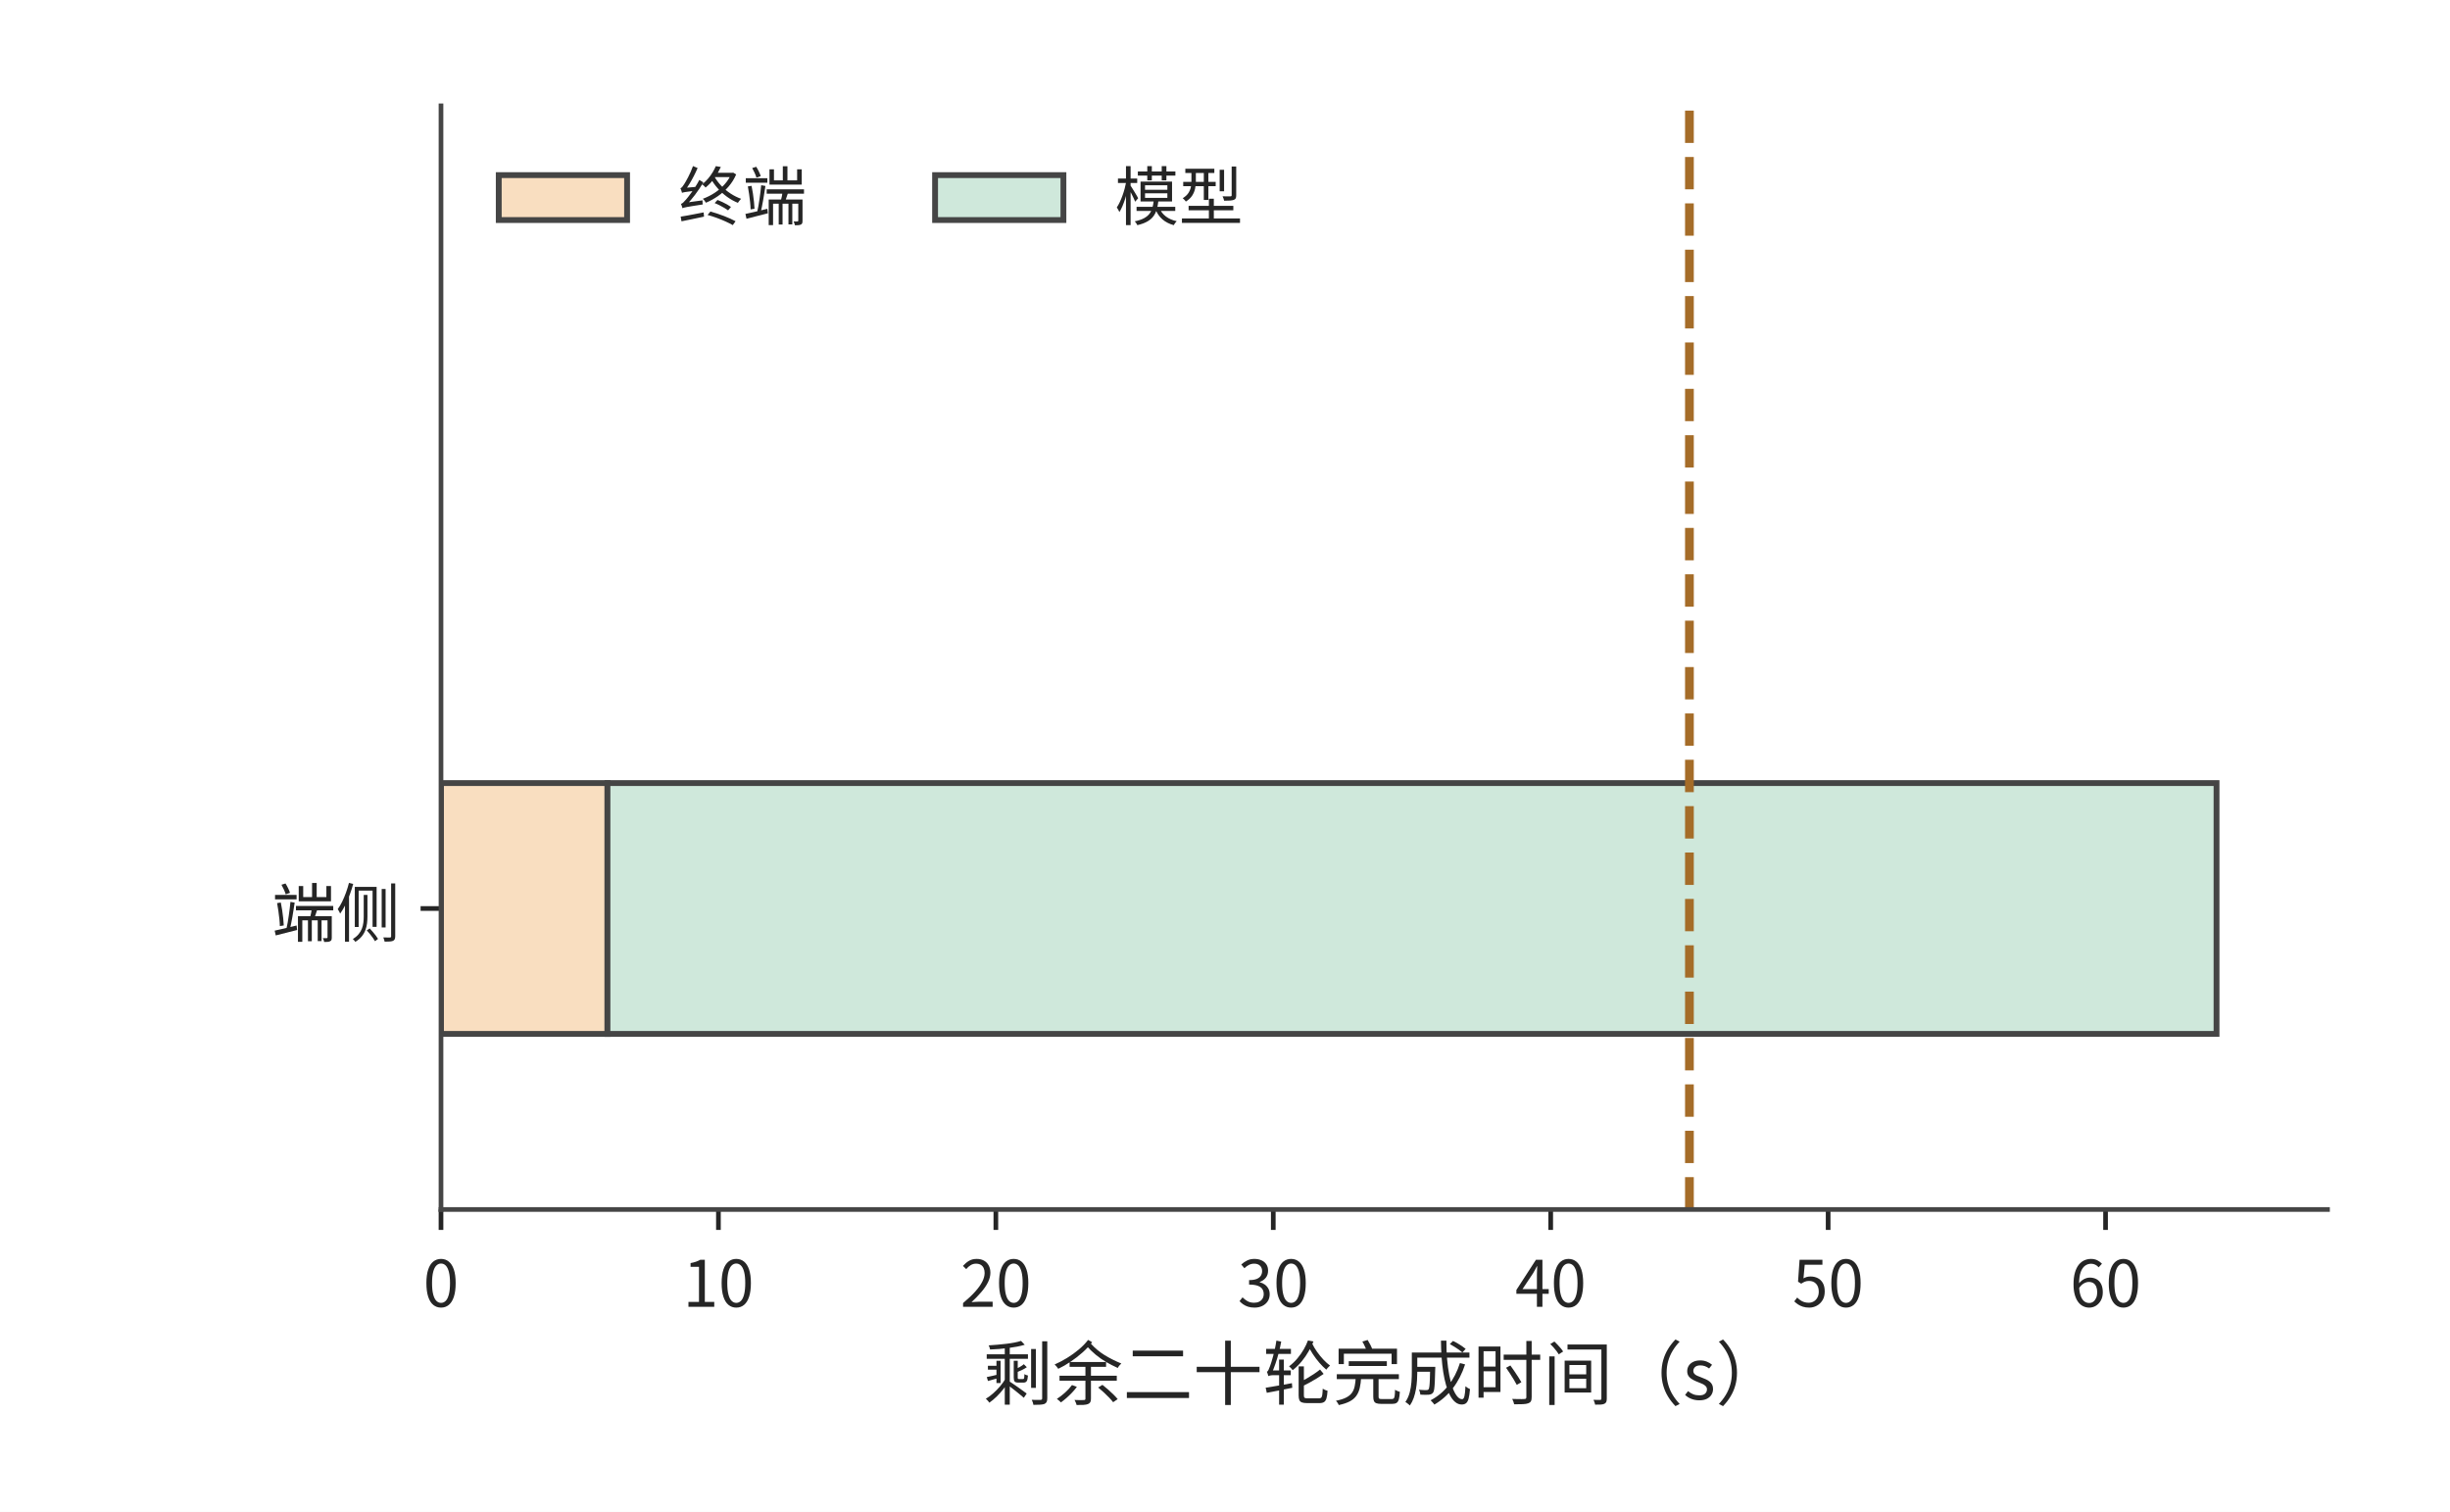
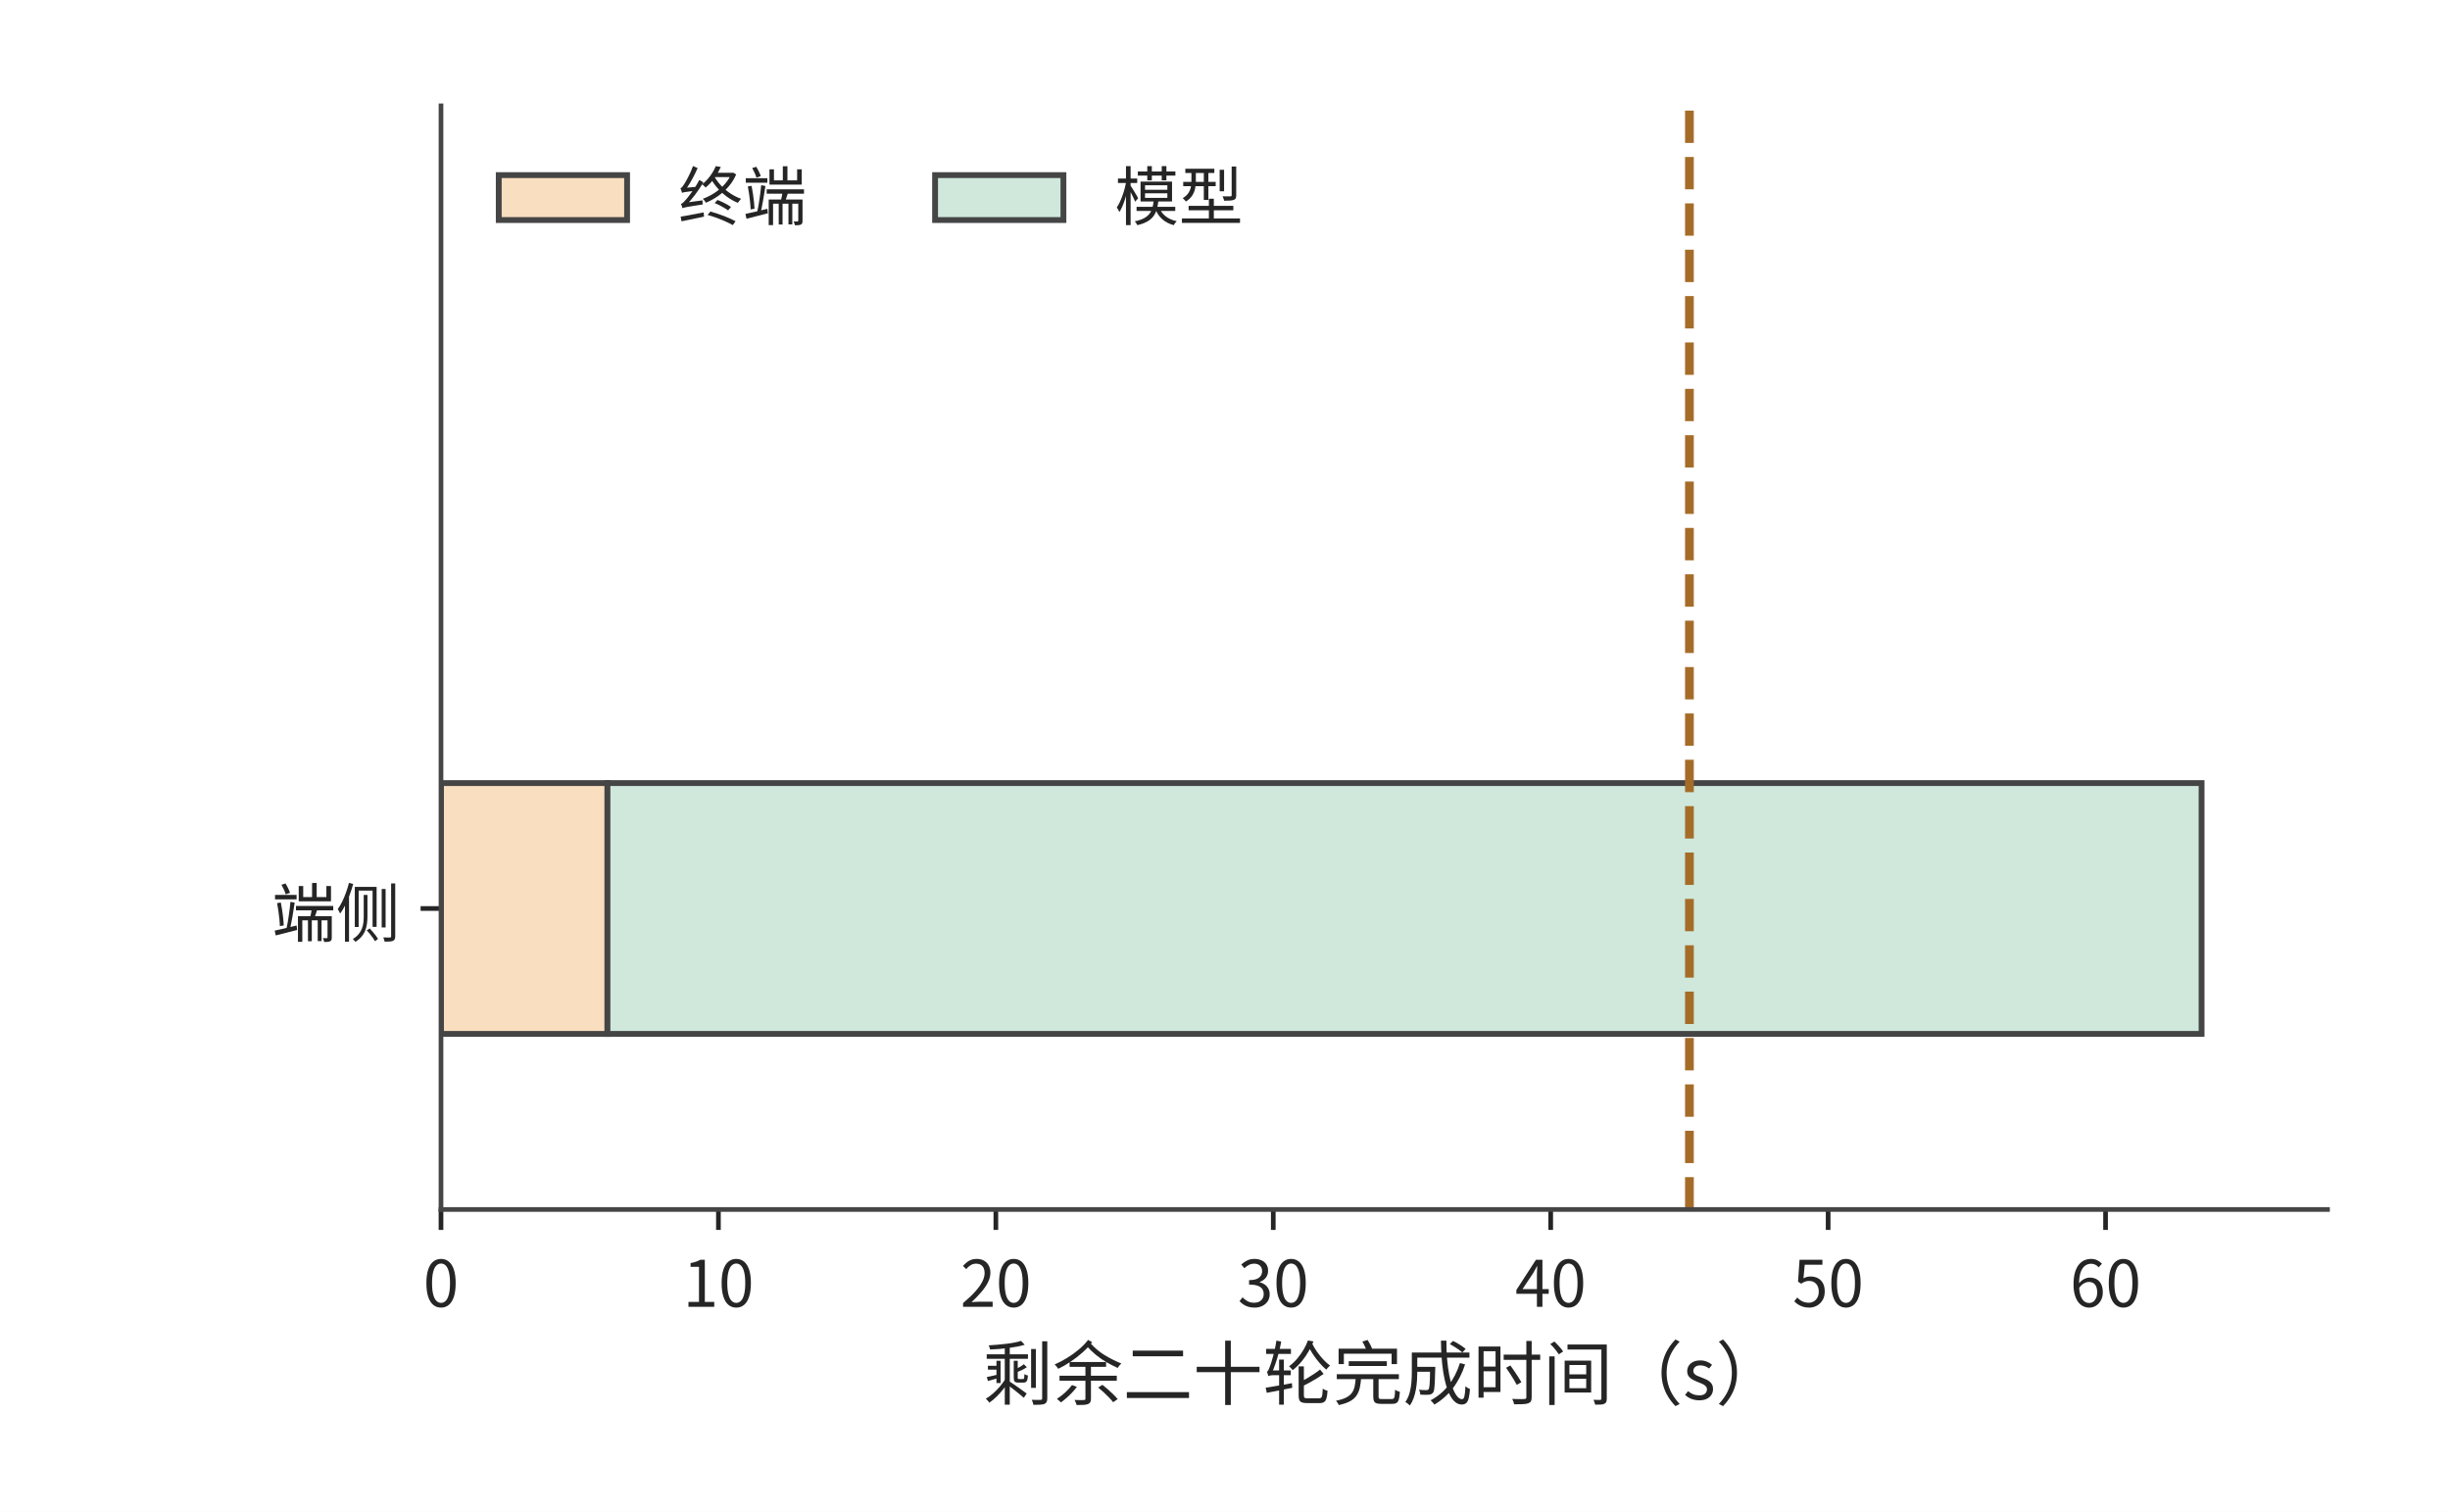
<svg xmlns="http://www.w3.org/2000/svg" xmlns:xlink="http://www.w3.org/1999/xlink" width="420pt" height="259.2pt" viewBox="0 0 420 259.2" version="1.1">
  <defs>
    <style type="text/css">*{stroke-linejoin: round; stroke-linecap: butt}</style>
  </defs>
  <g id="figure_1">
    <g id="patch_1">
      <path d="M 0 259.2  L 420 259.2  L 420 0  L 0 0  z " style="fill: #ffffff" />
    </g>
    <g id="axes_1">
      <g id="patch_2">
        <path d="M 75.6 207.36  L 399 207.36  L 399 18.144  L 75.6 18.144  z " style="fill: #ffffff" />
      </g>
      <g id="patch_3">
        <path d="M 75.6 177.257  L 104.135 177.257  L 104.135 134.254  L 75.6 134.254  z " clip-path="url(#p61f71aec20)" style="fill: #f9dec0; stroke: #454545; stroke-linejoin: miter" />
      </g>
      <g id="patch_4">
-         <path d="M 104.135 177.257  L 379.976 177.257  L 379.976 134.254  L 104.135 134.254  z " clip-path="url(#p61f71aec20)" style="fill: #cfe8db; stroke: #454545; stroke-linejoin: miter" />
+         <path d="M 104.135 177.257  L 377.414 177.257  L 377.414 134.254  L 104.135 134.254  z " clip-path="url(#p61f71aec20)" style="fill: #cfe8db; stroke: #454545; stroke-linejoin: miter" />
      </g>
      <g id="matplotlib.axis_1">
        <g id="xtick_1">
          <g id="line2d_1">
            <defs>
              <path id="m86746d79ec" d="M 0 0  L 0 3.5  " style="stroke: #252525; stroke-width: 0.8" />
            </defs>
            <g>
              <use xlink:href="#m86746d79ec" x="75.6" y="207.36" style="fill: #252525; stroke: #252525; stroke-width: 0.8" />
            </g>
          </g>
          <g id="text_1">
            <g style="fill: #252525" transform="translate(72.5475 224.04) scale(0.11 -0.11)">
              <defs>
                <path id="SourceHanSansCN-Regular-11" d="M 1779 -83  Q 1338 -83 1008 185  Q 678 454 499 998  Q 320 1542 320 2362  Q 320 3181 499 3715  Q 678 4250 1008 4512  Q 1338 4774 1779 4774  Q 2227 4774 2553 4508  Q 2880 4243 3059 3712  Q 3238 3181 3238 2362  Q 3238 1542 3059 998  Q 2880 454 2553 185  Q 2227 -83 1779 -83  z M 1779 390  Q 2048 390 2249 595  Q 2451 800 2563 1238  Q 2675 1677 2675 2362  Q 2675 3046 2563 3478  Q 2451 3910 2249 4112  Q 2048 4314 1779 4314  Q 1517 4314 1312 4112  Q 1107 3910 995 3478  Q 883 3046 883 2362  Q 883 1677 995 1238  Q 1107 800 1312 595  Q 1517 390 1779 390  z " transform="scale(0.015625)" />
              </defs>
              <use xlink:href="#SourceHanSansCN-Regular-11" />
            </g>
          </g>
        </g>
        <g id="xtick_2">
          <g id="line2d_2">
            <g>
              <use xlink:href="#m86746d79ec" x="123.159" y="207.36" style="fill: #252525; stroke: #252525; stroke-width: 0.8" />
            </g>
          </g>
          <g id="text_2">
            <g style="fill: #252525" transform="translate(117.0538 224.04) scale(0.11 -0.11)">
              <defs>
                <path id="SourceHanSansCN-Regular-12" d="M 563 0  L 563 486  L 1613 486  L 1613 3987  L 774 3987  L 774 4358  Q 1088 4416 1321 4499  Q 1555 4582 1747 4691  L 2195 4691  L 2195 486  L 3136 486  L 3136 0  L 563 0  z " transform="scale(0.015625)" />
              </defs>
              <use xlink:href="#SourceHanSansCN-Regular-12" />
              <use xlink:href="#SourceHanSansCN-Regular-11" transform="translate(55.5 0)" />
            </g>
          </g>
        </g>
        <g id="xtick_3">
          <g id="line2d_3">
            <g>
              <use xlink:href="#m86746d79ec" x="170.718" y="207.36" style="fill: #252525; stroke: #252525; stroke-width: 0.8" />
            </g>
          </g>
          <g id="text_3">
            <g style="fill: #252525" transform="translate(164.6126 224.04) scale(0.11 -0.11)">
              <defs>
                <path id="SourceHanSansCN-Regular-13" d="M 282 0  L 282 371  Q 1030 998 1504 1529  Q 1978 2061 2205 2518  Q 2432 2976 2432 3373  Q 2432 3642 2339 3853  Q 2246 4064 2054 4182  Q 1862 4301 1568 4301  Q 1280 4301 1033 4147  Q 787 3994 595 3757  L 269 4077  Q 550 4390 873 4582  Q 1197 4774 1638 4774  Q 2061 4774 2365 4604  Q 2669 4435 2838 4124  Q 3008 3814 3008 3398  Q 3008 2925 2768 2445  Q 2528 1965 2105 1472  Q 1683 979 1126 461  Q 1312 474 1517 490  Q 1722 506 1894 506  L 3232 506  L 3232 0  L 282 0  z " transform="scale(0.015625)" />
              </defs>
              <use xlink:href="#SourceHanSansCN-Regular-13" />
              <use xlink:href="#SourceHanSansCN-Regular-11" transform="translate(55.5 0)" />
            </g>
          </g>
        </g>
        <g id="xtick_4">
          <g id="line2d_4">
            <g>
              <use xlink:href="#m86746d79ec" x="218.276" y="207.36" style="fill: #252525; stroke: #252525; stroke-width: 0.8" />
            </g>
          </g>
          <g id="text_4">
            <g style="fill: #252525" transform="translate(212.1715 224.04) scale(0.11 -0.11)">
              <defs>
                <path id="SourceHanSansCN-Regular-14" d="M 1683 -83  Q 1318 -83 1040 6  Q 762 96 550 243  Q 339 390 186 563  L 486 941  Q 691 730 969 566  Q 1248 403 1645 403  Q 1926 403 2140 508  Q 2355 614 2476 809  Q 2598 1005 2598 1274  Q 2598 1555 2460 1766  Q 2323 1978 2003 2096  Q 1683 2214 1139 2214  L 1139 2662  Q 1626 2662 1907 2780  Q 2189 2899 2313 3104  Q 2438 3309 2438 3558  Q 2438 3898 2227 4099  Q 2016 4301 1645 4301  Q 1363 4301 1116 4173  Q 870 4045 672 3846  L 358 4218  Q 627 4461 944 4617  Q 1261 4774 1664 4774  Q 2061 4774 2371 4636  Q 2682 4499 2858 4236  Q 3034 3974 3034 3603  Q 3034 3174 2803 2892  Q 2573 2611 2202 2477  L 2202 2445  Q 2477 2381 2701 2221  Q 2925 2061 3059 1817  Q 3194 1574 3194 1254  Q 3194 838 2989 537  Q 2784 237 2445 77  Q 2106 -83 1683 -83  z " transform="scale(0.015625)" />
              </defs>
              <use xlink:href="#SourceHanSansCN-Regular-14" />
              <use xlink:href="#SourceHanSansCN-Regular-11" transform="translate(55.5 0)" />
            </g>
          </g>
        </g>
        <g id="xtick_5">
          <g id="line2d_5">
            <g>
              <use xlink:href="#m86746d79ec" x="265.835" y="207.36" style="fill: #252525; stroke: #252525; stroke-width: 0.8" />
            </g>
          </g>
          <g id="text_5">
            <g style="fill: #252525" transform="translate(259.7303 224.04) scale(0.11 -0.11)">
              <defs>
                <path id="SourceHanSansCN-Regular-15" d="M 2176 0  L 2176 3200  Q 2176 3373 2189 3622  Q 2202 3872 2208 4051  L 2182 4051  Q 2093 3885 2000 3709  Q 1907 3533 1805 3360  L 736 1760  L 3354 1760  L 3354 1293  L 128 1293  L 128 1677  L 2080 4691  L 2726 4691  L 2726 0  L 2176 0  z " transform="scale(0.015625)" />
              </defs>
              <use xlink:href="#SourceHanSansCN-Regular-15" />
              <use xlink:href="#SourceHanSansCN-Regular-11" transform="translate(55.5 0)" />
            </g>
          </g>
        </g>
        <g id="xtick_6">
          <g id="line2d_6">
            <g>
              <use xlink:href="#m86746d79ec" x="313.394" y="207.36" style="fill: #252525; stroke: #252525; stroke-width: 0.8" />
            </g>
          </g>
          <g id="text_6">
            <g style="fill: #252525" transform="translate(307.2891 224.04) scale(0.11 -0.11)">
              <defs>
                <path id="SourceHanSansCN-Regular-16" d="M 1677 -83  Q 1312 -83 1033 6  Q 755 96 547 237  Q 339 378 173 538  L 467 922  Q 602 787 765 668  Q 928 550 1139 476  Q 1350 403 1619 403  Q 1894 403 2121 537  Q 2349 672 2483 921  Q 2618 1171 2618 1510  Q 2618 2010 2352 2294  Q 2086 2579 1645 2579  Q 1414 2579 1241 2508  Q 1069 2438 864 2304  L 550 2502  L 704 4691  L 2982 4691  L 2982 4192  L 1216 4192  L 1094 2835  Q 1248 2925 1417 2973  Q 1587 3021 1798 3021  Q 2189 3021 2509 2864  Q 2829 2707 3021 2374  Q 3213 2042 3213 1523  Q 3213 1011 2992 652  Q 2771 294 2419 105  Q 2067 -83 1677 -83  z " transform="scale(0.015625)" />
              </defs>
              <use xlink:href="#SourceHanSansCN-Regular-16" />
              <use xlink:href="#SourceHanSansCN-Regular-11" transform="translate(55.5 0)" />
            </g>
          </g>
        </g>
        <g id="xtick_7">
          <g id="line2d_7">
            <g>
              <use xlink:href="#m86746d79ec" x="360.953" y="207.36" style="fill: #252525; stroke: #252525; stroke-width: 0.8" />
            </g>
          </g>
          <g id="text_7">
            <g style="fill: #252525" transform="translate(354.8479 224.04) scale(0.11 -0.11)">
              <defs>
                <path id="SourceHanSansCN-Regular-17" d="M 1926 -83  Q 1594 -83 1306 61  Q 1018 205 806 496  Q 595 787 476 1222  Q 358 1658 358 2240  Q 358 2925 499 3411  Q 640 3898 883 4198  Q 1126 4499 1440 4636  Q 1754 4774 2093 4774  Q 2458 4774 2726 4640  Q 2995 4506 3194 4294  L 2861 3936  Q 2726 4102 2528 4198  Q 2330 4294 2118 4294  Q 1786 4294 1510 4099  Q 1235 3904 1072 3456  Q 909 3008 909 2240  Q 909 1638 1027 1222  Q 1146 806 1373 592  Q 1600 378 1926 378  Q 2157 378 2333 512  Q 2509 646 2614 886  Q 2720 1126 2720 1440  Q 2720 1760 2627 1993  Q 2534 2227 2348 2352  Q 2163 2477 1875 2477  Q 1651 2477 1388 2333  Q 1126 2189 890 1837  L 870 2298  Q 1018 2490 1197 2627  Q 1376 2765 1577 2838  Q 1779 2912 1971 2912  Q 2368 2912 2659 2749  Q 2950 2586 3113 2259  Q 3277 1933 3277 1440  Q 3277 986 3091 643  Q 2906 301 2602 109  Q 2298 -83 1926 -83  z " transform="scale(0.015625)" />
              </defs>
              <use xlink:href="#SourceHanSansCN-Regular-17" />
              <use xlink:href="#SourceHanSansCN-Regular-11" transform="translate(55.5 0)" />
            </g>
          </g>
        </g>
        <g id="text_8">
          <g style="fill: #252525" transform="translate(168.4922 239.92) scale(0.12 -0.12)">
            <defs>
              <path id="SourceHanSansCN-Regular-26b1" d="M 4845 4608  L 4845 1056  L 4410 1056  L 4410 4608  L 4845 4608  z M 1619 3533  L 1619 1498  L 1242 1498  L 1242 3533  L 1619 3533  z M 5888 102  Q 5888 -122 5827 -237  Q 5766 -352 5626 -416  Q 5485 -467 5248 -483  Q 5011 -499 4621 -499  Q 4608 -403 4566 -272  Q 4525 -141 4467 -38  Q 4749 -45 4973 -48  Q 5197 -51 5274 -45  Q 5357 -38 5389 -9  Q 5421 19 5421 102  L 5421 5312  L 5888 5312  L 5888 102  z M 1440 3072  L 1440 2720  L 461 2720  L 461 3072  L 1440 3072  z M 4122 4122  L 4122 3712  L 352 3712  L 352 4122  L 4122 4122  z M 2458 4986  L 2458 -480  L 2003 -480  L 2003 4915  L 2458 4986  z M 358 2042  Q 576 2086 848 2147  Q 1120 2208 1434 2285  L 1472 1965  Q 1203 1888 953 1821  Q 704 1754 467 1683  L 358 2042  z M 2419 1779  Q 2208 1376 1904 982  Q 1600 589 1257 256  Q 915 -77 589 -301  Q 557 -243 499 -176  Q 442 -109 381 -45  Q 320 19 269 58  Q 595 250 934 547  Q 1274 845 1574 1200  Q 1875 1555 2074 1907  L 2419 1779  z M 4019 2944  Q 3814 2803 3555 2678  Q 3296 2554 3072 2470  Q 3053 2528 3017 2608  Q 2982 2688 2944 2739  Q 3162 2842 3386 2970  Q 3610 3098 3744 3219  L 4019 2944  z M 3827 4998  Q 3526 4902 3145 4828  Q 2765 4755 2342 4700  Q 1920 4646 1491 4611  Q 1062 4576 659 4563  Q 646 4640 611 4752  Q 576 4864 531 4941  Q 922 4966 1334 5001  Q 1747 5037 2150 5085  Q 2554 5133 2896 5200  Q 3238 5267 3488 5350  L 3827 4998  z M 3187 2003  Q 3187 1914 3209 1888  Q 3232 1862 3315 1862  Q 3341 1862 3411 1862  Q 3482 1862 3555 1862  Q 3629 1862 3661 1862  Q 3718 1862 3744 1891  Q 3770 1920 3782 2016  Q 3795 2112 3802 2317  Q 3853 2272 3945 2237  Q 4038 2202 4122 2182  Q 4096 1798 4006 1667  Q 3917 1536 3712 1536  Q 3674 1536 3581 1536  Q 3488 1536 3395 1536  Q 3302 1536 3264 1536  Q 2995 1536 2908 1632  Q 2822 1728 2822 2003  L 2822 3533  L 3187 3533  L 3187 2003  z M 2336 1702  Q 2432 1645 2605 1529  Q 2778 1414 2986 1270  Q 3194 1126 3395 982  Q 3597 838 3760 716  Q 3923 595 4006 538  L 3744 147  Q 3642 237 3482 371  Q 3322 506 3130 659  Q 2938 813 2742 966  Q 2547 1120 2377 1248  Q 2208 1376 2093 1453  L 2336 1702  z " transform="scale(0.015625)" />
              <path id="SourceHanSansCN-Regular-23a5" d="M 4864 3418  L 4864 2976  L 1530 2976  L 1530 3418  L 4864 3418  z M 5843 2163  L 5843 1709  L 608 1709  L 608 2163  L 5843 2163  z M 4531 1331  Q 4781 1139 5046 905  Q 5312 672 5545 441  Q 5779 211 5926 26  L 5510 -256  Q 5370 -70 5142 166  Q 4915 403 4652 646  Q 4390 890 4141 1088  L 4531 1331  z M 2195 1146  Q 2003 883 1756 624  Q 1510 365 1248 134  Q 986 -96 736 -275  Q 698 -230 630 -169  Q 563 -109 489 -48  Q 416 13 365 45  Q 742 288 1116 624  Q 1491 960 1747 1312  L 2195 1146  z M 3482 64  Q 3482 -147 3418 -259  Q 3354 -371 3200 -429  Q 3053 -486 2803 -502  Q 2554 -518 2170 -512  Q 2157 -442 2125 -362  Q 2093 -282 2054 -198  Q 2016 -115 1978 -51  Q 2176 -58 2352 -61  Q 2528 -64 2659 -61  Q 2790 -58 2842 -58  Q 2918 -51 2947 -25  Q 2976 0 2976 70  L 2976 3226  L 3482 3226  L 3482 64  z M 3590 5229  Q 3219 4742 2707 4288  Q 2195 3834 1625 3450  Q 1056 3066 493 2797  Q 435 2886 342 3001  Q 250 3117 160 3194  Q 730 3443 1299 3792  Q 1869 4141 2371 4563  Q 2874 4986 3219 5440  L 3590 5229  z M 3437 5139  Q 4019 4486 4729 4051  Q 5440 3616 6259 3283  Q 6170 3206 6077 3094  Q 5984 2982 5933 2874  Q 5382 3123 4880 3414  Q 4378 3706 3923 4080  Q 3469 4454 3046 4934  L 3437 5139  z " transform="scale(0.015625)" />
              <path id="SourceHanSansCN-Regular-22d8" d="M 5504 4461  L 5504 3942  L 902 3942  L 902 4461  L 5504 4461  z M 6048 666  L 6048 128  L 365 128  L 365 666  L 6048 666  z " transform="scale(0.015625)" />
              <path id="SourceHanSansCN-Regular-2787" d="M 6093 2982  L 6093 2490  L 352 2490  L 352 2982  L 6093 2982  z M 3469 5370  L 3469 -512  L 2950 -512  L 2950 5370  L 3469 5370  z " transform="scale(0.015625)" />
              <path id="SourceHanSansCN-Regular-636c" d="M 4493 5139  Q 4672 4749 4947 4361  Q 5222 3974 5532 3641  Q 5843 3309 6144 3091  Q 6093 3053 6025 2985  Q 5958 2918 5900 2851  Q 5843 2784 5798 2720  Q 5491 2976 5171 3344  Q 4851 3712 4569 4141  Q 4288 4570 4090 4992  L 4493 5139  z M 4627 5299  Q 4448 4864 4185 4400  Q 3923 3936 3561 3491  Q 3200 3046 2726 2669  Q 2688 2726 2630 2793  Q 2573 2861 2509 2921  Q 2445 2982 2394 3021  Q 2835 3360 3171 3766  Q 3507 4173 3747 4592  Q 3987 5011 4122 5389  L 4627 5299  z M 3750 371  Q 3750 198 3814 147  Q 3878 96 4109 96  Q 4154 96 4294 96  Q 4435 96 4601 96  Q 4768 96 4915 96  Q 5062 96 5133 96  Q 5267 96 5334 160  Q 5402 224 5430 416  Q 5459 608 5472 979  Q 5555 922 5683 867  Q 5811 813 5914 787  Q 5888 346 5814 99  Q 5741 -147 5590 -243  Q 5440 -339 5165 -339  Q 5126 -339 5014 -339  Q 4902 -339 4758 -339  Q 4614 -339 4467 -339  Q 4320 -339 4211 -339  Q 4102 -339 4064 -339  Q 3750 -339 3577 -278  Q 3405 -218 3337 -61  Q 3270 96 3270 371  L 3270 3021  L 3750 3021  L 3750 371  z M 5555 2330  Q 5274 2131 4934 1923  Q 4595 1715 4249 1526  Q 3904 1338 3610 1197  L 3347 1555  Q 3635 1696 3977 1894  Q 4320 2093 4653 2313  Q 4986 2534 5229 2733  L 5555 2330  z M 2566 4621  L 2566 4160  L 301 4160  L 301 4621  L 2566 4621  z M 1914 3642  L 1914 -480  L 1485 -480  L 1485 3642  L 1914 3642  z M 256 1069  Q 563 1120 953 1184  Q 1344 1248 1782 1325  Q 2221 1402 2656 1485  L 2688 1062  Q 2067 934 1456 812  Q 845 691 358 602  L 256 1069  z M 506 2125  Q 493 2170 470 2243  Q 448 2317 419 2397  Q 390 2477 365 2528  Q 442 2547 512 2691  Q 582 2835 659 3053  Q 698 3155 774 3392  Q 851 3629 937 3955  Q 1024 4282 1104 4646  Q 1184 5011 1235 5376  L 1677 5286  Q 1587 4774 1449 4252  Q 1312 3731 1145 3251  Q 979 2771 806 2381  L 806 2374  Q 806 2374 761 2348  Q 717 2323 656 2281  Q 595 2240 550 2198  Q 506 2157 506 2125  z M 506 2522  L 768 2650  L 2554 2650  L 2547 2214  L 966 2214  Q 806 2214 675 2188  Q 544 2163 506 2125  L 506 2522  z " transform="scale(0.015625)" />
              <path id="SourceHanSansCN-Regular-2fc1" d="M 4934 3494  L 4934 3053  L 1453 3053  L 1453 3494  L 4934 3494  z M 6035 2304  L 6035 1856  L 358 1856  L 358 2304  L 6035 2304  z M 2586 2016  Q 2554 1472 2461 1059  Q 2368 646 2153 339  Q 1939 32 1552 -176  Q 1165 -384 538 -518  Q 518 -454 473 -380  Q 429 -307 377 -236  Q 326 -166 282 -122  Q 851 -13 1200 163  Q 1549 339 1734 592  Q 1920 845 1993 1197  Q 2067 1549 2093 2016  L 2586 2016  z M 4179 250  Q 4179 115 4233 73  Q 4288 32 4486 32  Q 4538 32 4656 32  Q 4774 32 4921 32  Q 5069 32 5193 32  Q 5318 32 5382 32  Q 5504 32 5565 89  Q 5626 147 5651 329  Q 5677 512 5683 883  Q 5741 845 5817 806  Q 5894 768 5980 739  Q 6067 710 6125 691  Q 6099 256 6032 13  Q 5965 -230 5821 -320  Q 5677 -410 5421 -410  Q 5370 -410 5232 -410  Q 5094 -410 4928 -410  Q 4762 -410 4624 -410  Q 4486 -410 4442 -410  Q 4141 -410 3981 -352  Q 3821 -294 3757 -150  Q 3693 -6 3693 250  L 3693 2035  L 4179 2035  L 4179 250  z M 5862 4640  L 5862 3226  L 5370 3226  L 5370 4179  L 1005 4179  L 1005 3226  L 525 3226  L 525 4640  L 5862 4640  z M 3181 5434  Q 3309 5229 3437 4973  Q 3565 4717 3622 4538  L 3117 4371  Q 3059 4557 2940 4816  Q 2822 5075 2694 5293  L 3181 5434  z " transform="scale(0.015625)" />
              <path id="SourceHanSansCN-Regular-363f" d="M 2682 2976  L 2682 2528  L 1094 2528  L 1094 2976  L 2682 2976  z M 2963 2976  Q 2963 2976 2963 2941  Q 2963 2906 2963 2854  Q 2963 2803 2957 2771  Q 2944 2054 2921 1609  Q 2899 1165 2864 934  Q 2829 704 2758 614  Q 2682 525 2595 486  Q 2509 448 2374 429  Q 2246 416 2041 419  Q 1837 422 1600 435  Q 1594 538 1558 662  Q 1523 787 1466 883  Q 1690 858 1878 854  Q 2067 851 2144 851  Q 2214 851 2262 864  Q 2310 877 2349 922  Q 2394 979 2422 1180  Q 2451 1382 2467 1795  Q 2483 2208 2496 2899  L 2496 2976  L 2963 2976  z M 4582 5344  Q 4787 5254 5008 5123  Q 5229 4992 5421 4861  Q 5613 4730 5741 4621  L 5440 4288  Q 5318 4403 5126 4540  Q 4934 4678 4716 4812  Q 4499 4947 4294 5056  L 4582 5344  z M 5690 3200  Q 5280 1946 4573 1024  Q 3866 102 2880 -474  Q 2848 -422 2784 -348  Q 2720 -275 2653 -201  Q 2586 -128 2534 -83  Q 3507 429 4179 1296  Q 4851 2163 5216 3322  L 5690 3200  z M 6086 4288  L 6086 3821  L 1133 3821  L 1133 4288  L 6086 4288  z M 1318 2483  Q 1318 2144 1292 1747  Q 1267 1350 1196 937  Q 1126 525 992 141  Q 858 -243 640 -557  Q 595 -512 521 -448  Q 448 -384 368 -326  Q 288 -269 230 -237  Q 499 160 624 633  Q 749 1107 784 1590  Q 819 2074 819 2490  L 819 4288  L 1318 4288  L 1318 2483  z M 3981 5370  Q 3974 4480 4044 3680  Q 4115 2880 4243 2211  Q 4371 1542 4553 1052  Q 4736 563 4957 291  Q 5178 19 5421 19  Q 5562 19 5629 294  Q 5696 570 5722 1203  Q 5805 1126 5923 1052  Q 6042 979 6138 941  Q 6093 397 6013 89  Q 5933 -218 5782 -342  Q 5632 -467 5382 -467  Q 5062 -467 4793 -249  Q 4525 -32 4317 361  Q 4109 755 3952 1296  Q 3795 1837 3692 2489  Q 3590 3142 3539 3872  Q 3488 4602 3482 5370  L 3981 5370  z " transform="scale(0.015625)" />
              <path id="SourceHanSansCN-Regular-3a20" d="M 2522 4838  L 2522 678  L 755 678  L 755 1114  L 2074 1114  L 2074 4403  L 755 4403  L 755 4838  L 2522 4838  z M 2240 3002  L 2240 2573  L 774 2573  L 774 3002  L 2240 3002  z M 979 4838  L 979 160  L 518 160  L 518 4838  L 979 4838  z M 6157 4096  L 6157 3616  L 2816 3616  L 2816 4096  L 6157 4096  z M 5376 211  Q 5376 -51 5302 -176  Q 5229 -301 5056 -358  Q 4883 -422 4569 -435  Q 4256 -448 3776 -448  Q 3757 -346 3705 -202  Q 3654 -58 3597 45  Q 3853 38 4080 32  Q 4307 26 4473 29  Q 4640 32 4710 38  Q 4806 38 4848 76  Q 4890 115 4890 211  L 4890 5344  L 5376 5344  L 5376 211  z M 3430 3104  Q 3603 2861 3795 2579  Q 3987 2298 4156 2035  Q 4326 1773 4435 1574  L 4013 1331  Q 3910 1530 3747 1802  Q 3584 2074 3395 2362  Q 3206 2650 3034 2893  L 3430 3104  z " transform="scale(0.015625)" />
              <path id="SourceHanSansCN-Regular-69f3" d="M 1075 3936  L 1075 -512  L 582 -512  L 582 3936  L 1075 3936  z M 1050 5293  Q 1197 5158 1350 4995  Q 1504 4832 1638 4672  Q 1773 4512 1850 4378  L 1453 4122  Q 1376 4256 1251 4419  Q 1126 4582 976 4752  Q 826 4922 678 5062  L 1050 5293  z M 5619 5018  L 5619 4563  L 2253 4563  L 2253 5018  L 5619 5018  z M 5843 70  Q 5843 -128 5795 -233  Q 5747 -339 5619 -403  Q 5491 -461 5283 -473  Q 5075 -486 4781 -480  Q 4762 -397 4720 -262  Q 4678 -128 4627 -38  Q 4832 -45 5005 -45  Q 5178 -45 5242 -45  Q 5306 -38 5328 -12  Q 5350 13 5350 70  L 5350 5018  L 5843 5018  L 5843 70  z M 2426 1024  L 3962 1024  L 3962 1888  L 2426 1888  L 2426 1024  z M 2426 2291  L 3962 2291  L 3962 3142  L 2426 3142  L 2426 2291  z M 4416 3546  L 4416 627  L 1990 627  L 1990 3546  L 4416 3546  z " transform="scale(0.015625)" />
              <path id="SourceHanSansCN-Regular-7463" d="M 4448 2432  Q 4448 3059 4605 3603  Q 4762 4147 5050 4617  Q 5338 5088 5722 5478  L 6106 5280  Q 5741 4902 5472 4457  Q 5203 4013 5059 3510  Q 4915 3008 4915 2432  Q 4915 1862 5059 1356  Q 5203 851 5472 409  Q 5741 -32 6106 -416  L 5722 -614  Q 5338 -218 5050 249  Q 4762 717 4605 1264  Q 4448 1811 4448 2432  z " transform="scale(0.015625)" />
              <path id="SourceHanSansCN-Regular-54" d="M 1498 -83  Q 1114 -83 778 48  Q 442 179 205 410  L 474 755  Q 698 570 944 470  Q 1190 371 1517 371  Q 1862 371 2032 528  Q 2202 685 2202 915  Q 2202 1094 2086 1212  Q 1971 1331 1795 1414  Q 1619 1498 1421 1568  Q 1165 1664 928 1789  Q 691 1914 544 2102  Q 397 2291 397 2579  Q 397 2861 537 3081  Q 678 3302 947 3433  Q 1216 3565 1594 3565  Q 1914 3565 2192 3453  Q 2470 3341 2669 3168  L 2400 2829  Q 2221 2963 2025 3036  Q 1830 3110 1600 3110  Q 1267 3110 1110 2956  Q 954 2803 954 2605  Q 954 2451 1050 2342  Q 1146 2234 1315 2160  Q 1485 2086 1690 2010  Q 1901 1933 2089 1846  Q 2278 1760 2432 1641  Q 2586 1523 2672 1356  Q 2758 1190 2758 947  Q 2758 666 2614 429  Q 2470 192 2192 54  Q 1914 -83 1498 -83  z " transform="scale(0.015625)" />
              <path id="SourceHanSansCN-Regular-7464" d="M 1952 2432  Q 1952 1811 1795 1264  Q 1638 717 1350 249  Q 1062 -218 678 -614  L 294 -416  Q 659 -32 928 409  Q 1197 851 1341 1356  Q 1485 1862 1485 2432  Q 1485 3008 1341 3510  Q 1197 4013 928 4457  Q 659 4902 294 5280  L 678 5478  Q 1062 5088 1350 4617  Q 1638 4147 1795 3603  Q 1952 3059 1952 2432  z " transform="scale(0.015625)" />
            </defs>
            <use xlink:href="#SourceHanSansCN-Regular-26b1" />
            <use xlink:href="#SourceHanSansCN-Regular-23a5" transform="translate(100 0)" />
            <use xlink:href="#SourceHanSansCN-Regular-22d8" transform="translate(200 0)" />
            <use xlink:href="#SourceHanSansCN-Regular-2787" transform="translate(300 0)" />
            <use xlink:href="#SourceHanSansCN-Regular-636c" transform="translate(400 0)" />
            <use xlink:href="#SourceHanSansCN-Regular-2fc1" transform="translate(500 0)" />
            <use xlink:href="#SourceHanSansCN-Regular-363f" transform="translate(600 0)" />
            <use xlink:href="#SourceHanSansCN-Regular-3a20" transform="translate(700 0)" />
            <use xlink:href="#SourceHanSansCN-Regular-69f3" transform="translate(800 0)" />
            <use xlink:href="#SourceHanSansCN-Regular-7463" transform="translate(900 0)" />
            <use xlink:href="#SourceHanSansCN-Regular-54" transform="translate(1000 0)" />
            <use xlink:href="#SourceHanSansCN-Regular-7464" transform="translate(1046.797 0)" />
          </g>
        </g>
      </g>
      <g id="matplotlib.axis_2">
        <g id="ytick_1">
          <g id="line2d_8">
            <defs>
              <path id="mc5cea32760" d="M 0 0  L -3.5 0  " style="stroke: #252525; stroke-width: 0.8" />
            </defs>
            <g>
              <use xlink:href="#mc5cea32760" x="75.6" y="155.756" style="fill: #252525; stroke: #252525; stroke-width: 0.8" />
            </g>
          </g>
          <g id="text_9">
            <g style="fill: #252525" transform="translate(46.6 160.5956) scale(0.11 -0.11)">
              <defs>
                <path id="SourceHanSansCN-Regular-4f02" d="M 6125 3066  L 6125 2630  L 2406 2630  L 2406 3066  L 6125 3066  z M 3987 1882  L 3987 -448  L 3603 -448  L 3603 1882  L 3987 1882  z M 4960 1882  L 4960 -435  L 4576 -435  L 4576 1882  L 4960 1882  z M 4474 5363  L 4474 3712  L 4013 3712  L 4013 5363  L 4474 5363  z M 5786 2048  L 5786 1632  L 3040 1632  L 3040 -506  L 2605 -506  L 2605 2048  L 5786 2048  z M 5978 -70  Q 5978 -224 5949 -310  Q 5920 -397 5818 -448  Q 5715 -499 5574 -512  Q 5434 -525 5222 -525  Q 5210 -435 5168 -326  Q 5126 -218 5088 -141  Q 5222 -147 5331 -147  Q 5440 -147 5478 -141  Q 5555 -141 5555 -64  L 5555 2048  L 5978 2048  L 5978 -70  z M 4563 2803  Q 4467 2534 4377 2246  Q 4288 1958 4211 1760  L 3802 1875  Q 3866 2093 3923 2390  Q 3981 2688 4006 2918  L 4563 2803  z M 3130 5056  L 3130 3955  L 5440 3955  L 5440 5056  L 5901 5056  L 5901 3533  L 2682 3533  L 2682 5056  L 3130 5056  z M 2470 4173  L 2470 3725  L 320 3725  L 320 4173  L 2470 4173  z M 282 608  Q 698 691 1283 832  Q 1869 973 2470 1120  L 2522 672  Q 1958 531 1398 387  Q 838 243 390 128  L 282 608  z M 896 3411  Q 973 3053 1033 2640  Q 1094 2227 1136 1833  Q 1178 1440 1190 1126  L 800 1062  Q 794 1376 752 1773  Q 710 2170 652 2582  Q 595 2995 525 3354  L 896 3411  z M 2278 3398  Q 2227 3078 2172 2720  Q 2118 2362 2054 2000  Q 1990 1638 1926 1315  Q 1862 992 1798 736  L 1459 813  Q 1523 1075 1580 1408  Q 1638 1741 1689 2102  Q 1741 2464 1785 2819  Q 1830 3174 1856 3475  L 2278 3398  z M 1363 5312  Q 1504 5088 1629 4829  Q 1754 4570 1811 4378  L 1382 4230  Q 1331 4422 1206 4694  Q 1082 4966 960 5184  L 1363 5312  z " transform="scale(0.015625)" />
                <path id="SourceHanSansCN-Regular-23f3" d="M 1715 5267  Q 1568 4723 1369 4185  Q 1171 3648 928 3165  Q 685 2682 416 2304  Q 397 2355 352 2441  Q 307 2528 259 2614  Q 211 2701 173 2752  Q 416 3085 621 3507  Q 826 3930 998 4406  Q 1171 4883 1293 5370  L 1715 5267  z M 896 -493  L 896 3763  L 1286 4154  L 1299 4147  L 1299 -493  L 896 -493  z M 3360 826  Q 3514 666 3677 477  Q 3840 288 3977 105  Q 4115 -77 4192 -218  L 3891 -448  Q 3814 -301 3676 -112  Q 3539 77 3382 272  Q 3226 467 3066 634  L 3360 826  z M 4051 4973  L 4051 986  L 3648 986  L 3648 4602  L 2259 4602  L 2259 973  L 1875 973  L 1875 4973  L 4051 4973  z M 5907 51  Q 5907 -147 5856 -249  Q 5805 -352 5690 -410  Q 5574 -461 5372 -477  Q 5171 -493 4851 -493  Q 4838 -410 4796 -288  Q 4755 -166 4717 -70  Q 4947 -77 5132 -77  Q 5318 -77 5382 -77  Q 5446 -77 5472 -51  Q 5498 -26 5498 45  L 5498 5318  L 5907 5318  L 5907 51  z M 4947 4762  L 4947 928  L 4557 928  L 4557 4762  L 4947 4762  z M 3136 1990  Q 3136 1664 3094 1325  Q 3053 986 2928 653  Q 2803 320 2560 22  Q 2317 -275 1926 -512  Q 1907 -474 1859 -416  Q 1811 -358 1760 -307  Q 1709 -256 1677 -230  Q 2042 -6 2259 259  Q 2477 525 2585 813  Q 2694 1101 2729 1401  Q 2765 1702 2765 1990  L 2765 4173  L 3136 4173  L 3136 1990  z " transform="scale(0.015625)" />
              </defs>
              <use xlink:href="#SourceHanSansCN-Regular-4f02" />
              <use xlink:href="#SourceHanSansCN-Regular-23f3" transform="translate(100 0)" />
            </g>
          </g>
        </g>
      </g>
      <g id="line2d_9">
        <path d="M 289.615 207.36  L 289.615 18.144  " clip-path="url(#p61f71aec20)" style="fill: none; stroke-dasharray: 5.55,2.4; stroke-dashoffset: 0; stroke: #a56c28; stroke-width: 1.5" />
      </g>
      <g id="patch_5">
        <path d="M 75.6 207.36  L 75.6 18.144  " style="fill: none; stroke: #454545; stroke-width: 0.8; stroke-linejoin: miter; stroke-linecap: square" />
      </g>
      <g id="patch_6">
        <path d="M 75.6 207.36  L 399 207.36  " style="fill: none; stroke: #454545; stroke-width: 0.8; stroke-linejoin: miter; stroke-linecap: square" />
      </g>
      <g id="legend_1">
        <g id="patch_7">
          <path d="M 85.5 37.724  L 107.5 37.724  L 107.5 30.024  L 85.5 30.024  z " style="fill: #f9dec0; stroke: #454545; stroke-linejoin: miter" />
        </g>
        <g id="text_10">
          <g style="fill: #252525" transform="translate(116.3 37.724) scale(0.11 -0.11)">
            <defs>
              <path id="SourceHanSansCN-Regular-52d9" d="M 403 1178  Q 397 1222 368 1305  Q 339 1389 310 1475  Q 282 1562 250 1613  Q 358 1632 476 1744  Q 595 1856 749 2035  Q 826 2118 979 2313  Q 1133 2509 1328 2781  Q 1523 3053 1721 3366  Q 1920 3680 2086 4000  L 2490 3757  Q 2106 3110 1645 2499  Q 1184 1888 717 1427  L 717 1421  Q 717 1421 672 1395  Q 627 1370 563 1334  Q 499 1299 451 1257  Q 403 1216 403 1178  z M 384 1562  L 627 1722  L 2406 1965  Q 2400 1875 2406 1753  Q 2413 1632 2426 1555  Q 1805 1459 1427 1398  Q 1050 1338 845 1299  Q 640 1261 547 1232  Q 454 1203 403 1178  L 384 1562  z M 358 2714  Q 346 2765 320 2851  Q 294 2938 262 3024  Q 230 3110 198 3174  Q 288 3194 377 3299  Q 467 3405 570 3571  Q 621 3648 729 3833  Q 838 4019 966 4268  Q 1094 4518 1222 4803  Q 1350 5088 1453 5382  L 1914 5190  Q 1747 4794 1542 4397  Q 1338 4000 1120 3638  Q 902 3277 678 2982  L 678 2976  Q 678 2976 630 2947  Q 582 2918 518 2880  Q 454 2842 406 2797  Q 358 2752 358 2714  z M 352 3059  L 582 3206  L 1914 3322  Q 1894 3238 1884 3123  Q 1875 3008 1875 2938  Q 1421 2886 1139 2854  Q 858 2822 704 2796  Q 550 2771 476 2752  Q 403 2733 358 2714  L 352 3059  z M 224 339  Q 518 384 889 451  Q 1261 518 1680 601  Q 2099 685 2515 762  L 2554 339  Q 1958 211 1366 89  Q 774 -32 307 -128  L 224 339  z M 3898 2003  Q 4134 1914 4387 1795  Q 4640 1677 4864 1549  Q 5088 1421 5242 1306  L 4954 966  Q 4800 1082 4576 1213  Q 4352 1344 4102 1472  Q 3853 1600 3616 1690  L 3898 2003  z M 3194 851  Q 3514 762 3862 646  Q 4211 531 4550 400  Q 4890 269 5187 134  Q 5485 0 5702 -122  L 5421 -506  Q 5133 -339 4710 -147  Q 4288 45 3817 217  Q 3347 390 2906 506  L 3194 851  z M 4230 5293  Q 3994 4774 3626 4233  Q 3258 3693 2707 3238  Q 2675 3290 2611 3354  Q 2547 3418 2483 3472  Q 2419 3526 2362 3558  Q 2701 3827 2963 4137  Q 3226 4448 3418 4771  Q 3610 5094 3731 5376  L 4230 5293  z M 5414 4710  L 5414 4282  L 3462 4282  L 3674 4710  L 5414 4710  z M 5376 4710  L 5459 4730  L 5760 4550  Q 5472 3872 4995 3328  Q 4518 2784 3936 2381  Q 3354 1978 2739 1728  Q 2707 1786 2656 1859  Q 2605 1933 2547 2006  Q 2490 2080 2432 2118  Q 3034 2336 3597 2701  Q 4160 3066 4598 3552  Q 5037 4038 5274 4614  L 5274 4710  L 5376 4710  z M 3590 4339  Q 3853 3866 4265 3427  Q 4678 2989 5193 2649  Q 5709 2310 6253 2118  Q 6202 2067 6141 1996  Q 6080 1926 6025 1852  Q 5971 1779 5933 1715  Q 5376 1939 4857 2313  Q 4339 2688 3913 3171  Q 3488 3654 3194 4192  L 3590 4339  z " transform="scale(0.015625)" />
            </defs>
            <use xlink:href="#SourceHanSansCN-Regular-52d9" />
            <use xlink:href="#SourceHanSansCN-Regular-4f02" transform="translate(100 0)" />
          </g>
        </g>
        <g id="patch_8">
          <path d="M 160.3 37.724  L 182.3 37.724  L 182.3 30.024  L 160.3 30.024  z " style="fill: #cfe8db; stroke: #454545; stroke-linejoin: miter" />
        </g>
        <g id="text_11">
          <g style="fill: #252525" transform="translate(191.1 37.724) scale(0.11 -0.11)">
            <defs>
              <path id="SourceHanSansCN-Regular-3e47" d="M 6048 4845  L 6048 4435  L 2304 4435  L 2304 4845  L 6048 4845  z M 6035 1318  L 6035 909  L 2176 909  L 2176 1318  L 6035 1318  z M 3699 5376  L 3699 3955  L 3245 3955  L 3245 5376  L 3699 5376  z M 5152 5376  L 5152 3955  L 4685 3955  L 4685 5376  L 5152 5376  z M 3021 2208  L 5248 2208  L 5248 2669  L 3021 2669  L 3021 2208  z M 3021 3021  L 5248 3021  L 5248 3469  L 3021 3469  L 3021 3021  z M 5715 3834  L 5715 1850  L 2573 1850  L 2573 3834  L 5715 3834  z M 4352 1907  Q 4301 1440 4189 1056  Q 4077 672 3853 371  Q 3629 70 3241 -150  Q 2854 -371 2253 -512  Q 2221 -429 2144 -313  Q 2067 -198 1997 -128  Q 2554 -13 2902 172  Q 3251 358 3449 611  Q 3648 864 3744 1187  Q 3840 1510 3885 1907  L 4352 1907  z M 4461 1184  Q 4666 685 5107 352  Q 5549 19 6182 -115  Q 6138 -160 6077 -230  Q 6016 -301 5968 -374  Q 5920 -448 5888 -512  Q 5203 -326 4742 80  Q 4282 486 4058 1094  L 4461 1184  z M 2240 4141  L 2240 3693  L 320 3693  L 320 4141  L 2240 4141  z M 1581 5376  L 1581 -506  L 1120 -506  L 1120 5376  L 1581 5376  z M 1446 3750  Q 1382 3366 1276 2950  Q 1171 2534 1043 2134  Q 915 1734 768 1388  Q 621 1043 461 794  Q 435 864 387 950  Q 339 1037 291 1120  Q 243 1203 205 1261  Q 352 1472 496 1776  Q 640 2080 768 2432  Q 896 2784 992 3149  Q 1088 3514 1152 3853  L 1446 3750  z M 1555 3462  Q 1613 3386 1721 3210  Q 1830 3034 1958 2826  Q 2086 2618 2192 2438  Q 2298 2259 2336 2176  L 2035 1830  Q 1990 1958 1894 2160  Q 1798 2362 1689 2579  Q 1581 2797 1478 2982  Q 1376 3168 1318 3277  L 1555 3462  z " transform="scale(0.015625)" />
              <path id="SourceHanSansCN-Regular-2bc6" d="M 3533 5114  L 3533 4691  L 640 4691  L 640 5114  L 3533 5114  z M 3667 3808  L 3667 3379  L 429 3379  L 429 3808  L 3667 3808  z M 6093 160  L 6093 -288  L 301 -288  L 301 160  L 6093 160  z M 5427 1414  L 5427 973  L 966 973  L 966 1414  L 5427 1414  z M 2938 4941  L 2938 2003  L 2483 2003  L 2483 4941  L 2938 4941  z M 3482 2125  L 3482 -147  L 2989 -147  L 2989 2125  L 3482 2125  z M 4506 5011  L 4506 2867  L 4064 2867  L 4064 5011  L 4506 5011  z M 5715 2470  Q 5715 2272 5667 2169  Q 5619 2067 5472 2010  Q 5325 1958 5088 1942  Q 4851 1926 4512 1926  Q 4493 2022 4448 2147  Q 4403 2272 4352 2368  Q 4627 2362 4844 2358  Q 5062 2355 5133 2362  Q 5210 2368 5235 2390  Q 5261 2413 5261 2477  L 5261 5338  L 5715 5338  L 5715 2470  z M 1690 3846  Q 1690 3514 1616 3149  Q 1542 2784 1328 2445  Q 1114 2106 691 1843  Q 666 1894 605 1958  Q 544 2022 483 2083  Q 422 2144 378 2176  Q 762 2413 944 2694  Q 1126 2976 1187 3277  Q 1248 3578 1248 3853  L 1248 4934  L 1690 4934  L 1690 3846  z " transform="scale(0.015625)" />
            </defs>
            <use xlink:href="#SourceHanSansCN-Regular-3e47" />
            <use xlink:href="#SourceHanSansCN-Regular-2bc6" transform="translate(100 0)" />
          </g>
        </g>
      </g>
    </g>
  </g>
  <defs>
    <clipPath id="p61f71aec20">
      <rect x="75.6" y="18.144" width="323.4" height="189.216" />
    </clipPath>
  </defs>
</svg>
